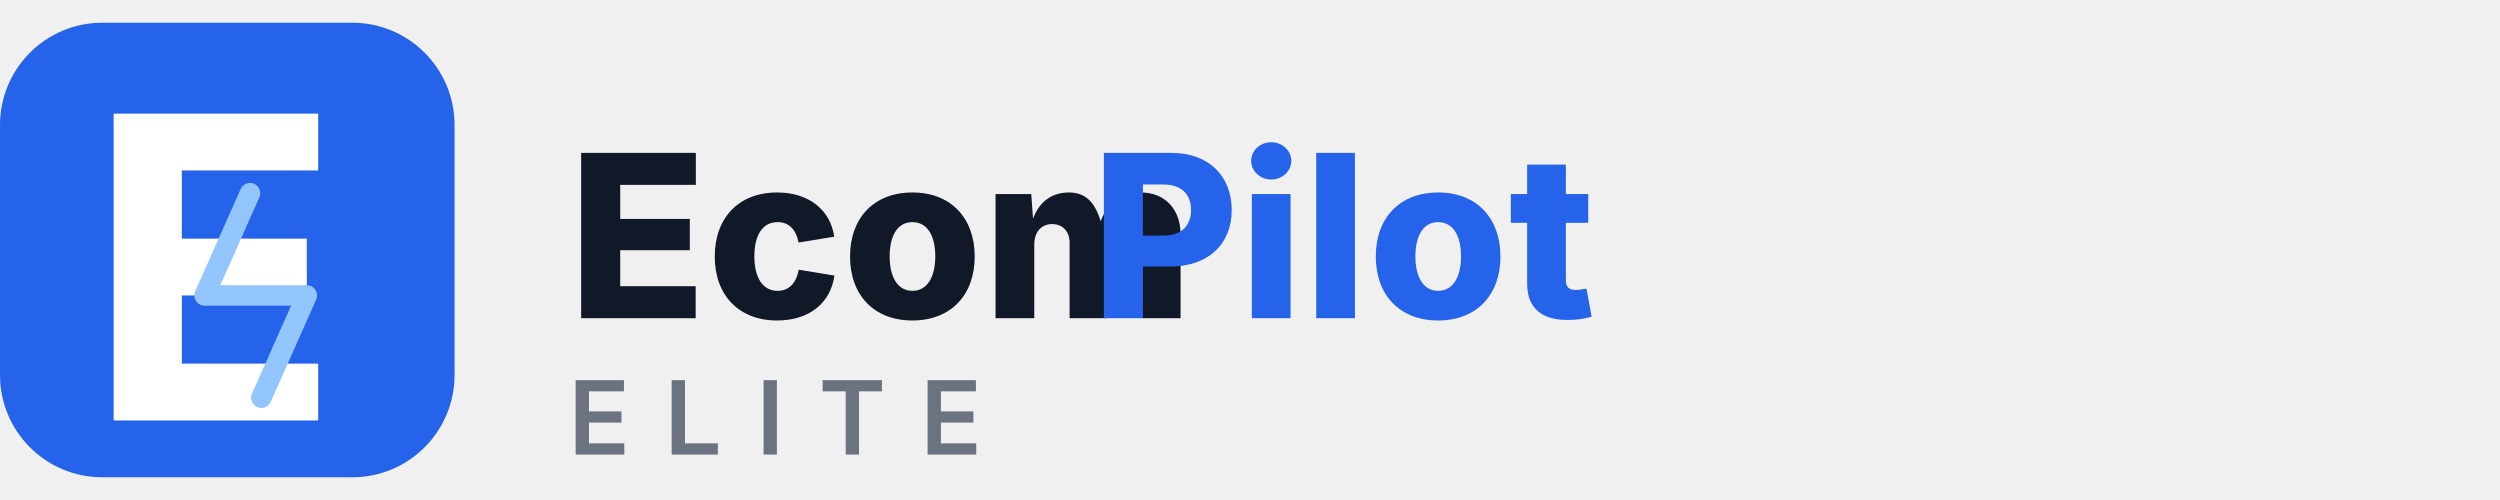
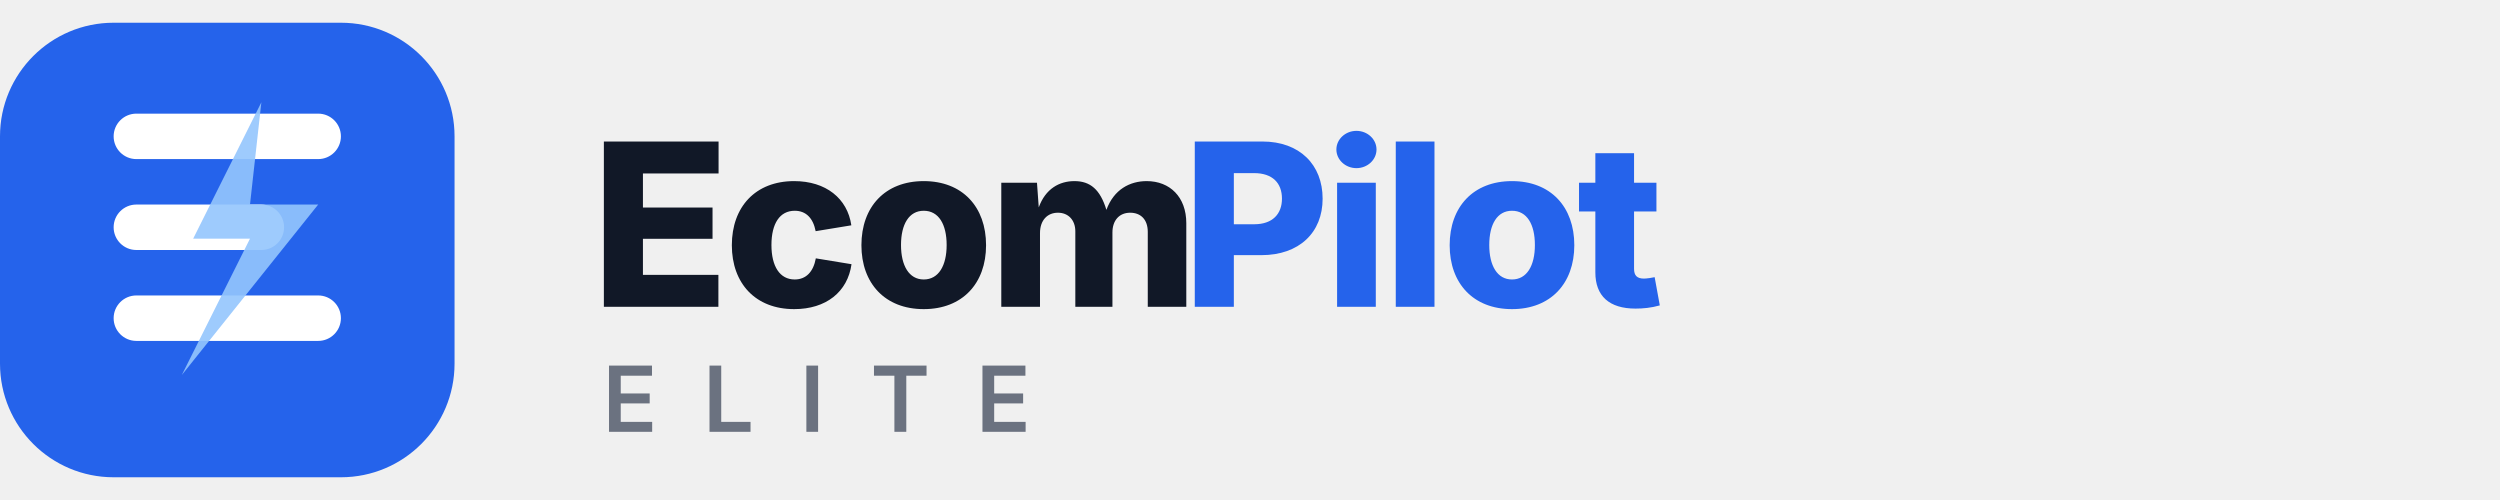
<svg xmlns="http://www.w3.org/2000/svg" viewBox="0 0 220 44" fill="none">
-   <rect x="0" y="2" width="40" height="40" rx="9" fill="#2563EB" />
-   <path d="M10 10h18v5H16v6h11v5H16v6h12v5H10z" fill="white" />
-   <path d="M22 17l-4 9h9l-4 9" stroke="#93C5FD" stroke-width="1.8" stroke-linecap="round" stroke-linejoin="round" />
-   <text x="50" y="28" font-family="system-ui,-apple-system,BlinkMacSystemFont,sans-serif" font-weight="800" font-size="20" fill="#111827">Ecom</text>
-   <text x="96" y="28" font-family="system-ui,-apple-system,BlinkMacSystemFont,sans-serif" font-weight="800" font-size="20" fill="#2563EB">Pilot</text>
-   <text x="50" y="40" font-family="system-ui,-apple-system,BlinkMacSystemFont,sans-serif" font-weight="600" font-size="9" fill="#6B7280" letter-spacing="3">ELITE</text>
+   <rect width="40" height="40" x="0" y="2" rx="10" fill="#2563EB" />
+   <rect x="10" y="10" width="20" height="4" rx="2" fill="white" />
+   <rect x="10" y="18" width="15" height="4" rx="2" fill="white" />
+   <rect x="10" y="26" width="20" height="4" rx="2" fill="white" />
+   <path d="M23 9 L17 21 L22 21 L16 33 L28 18 L22 18 Z" fill="#93C5FD" opacity="0.9" />
+   <text x="52" y="27" font-family="-apple-system, BlinkMacSystemFont, 'Segoe UI', sans-serif" font-weight="800" font-size="20" letter-spacing="-0.5" fill="#111827">Ecom</text>
+   <text x="104" y="27" font-family="-apple-system, BlinkMacSystemFont, 'Segoe UI', sans-serif" font-weight="800" font-size="20" letter-spacing="-0.5" fill="#2563EB">Pilot</text>
+   <text x="53" y="38" font-family="-apple-system, BlinkMacSystemFont, 'Segoe UI', sans-serif" font-weight="600" font-size="8" letter-spacing="4" fill="#6B7280">ELITE</text>
</svg>
